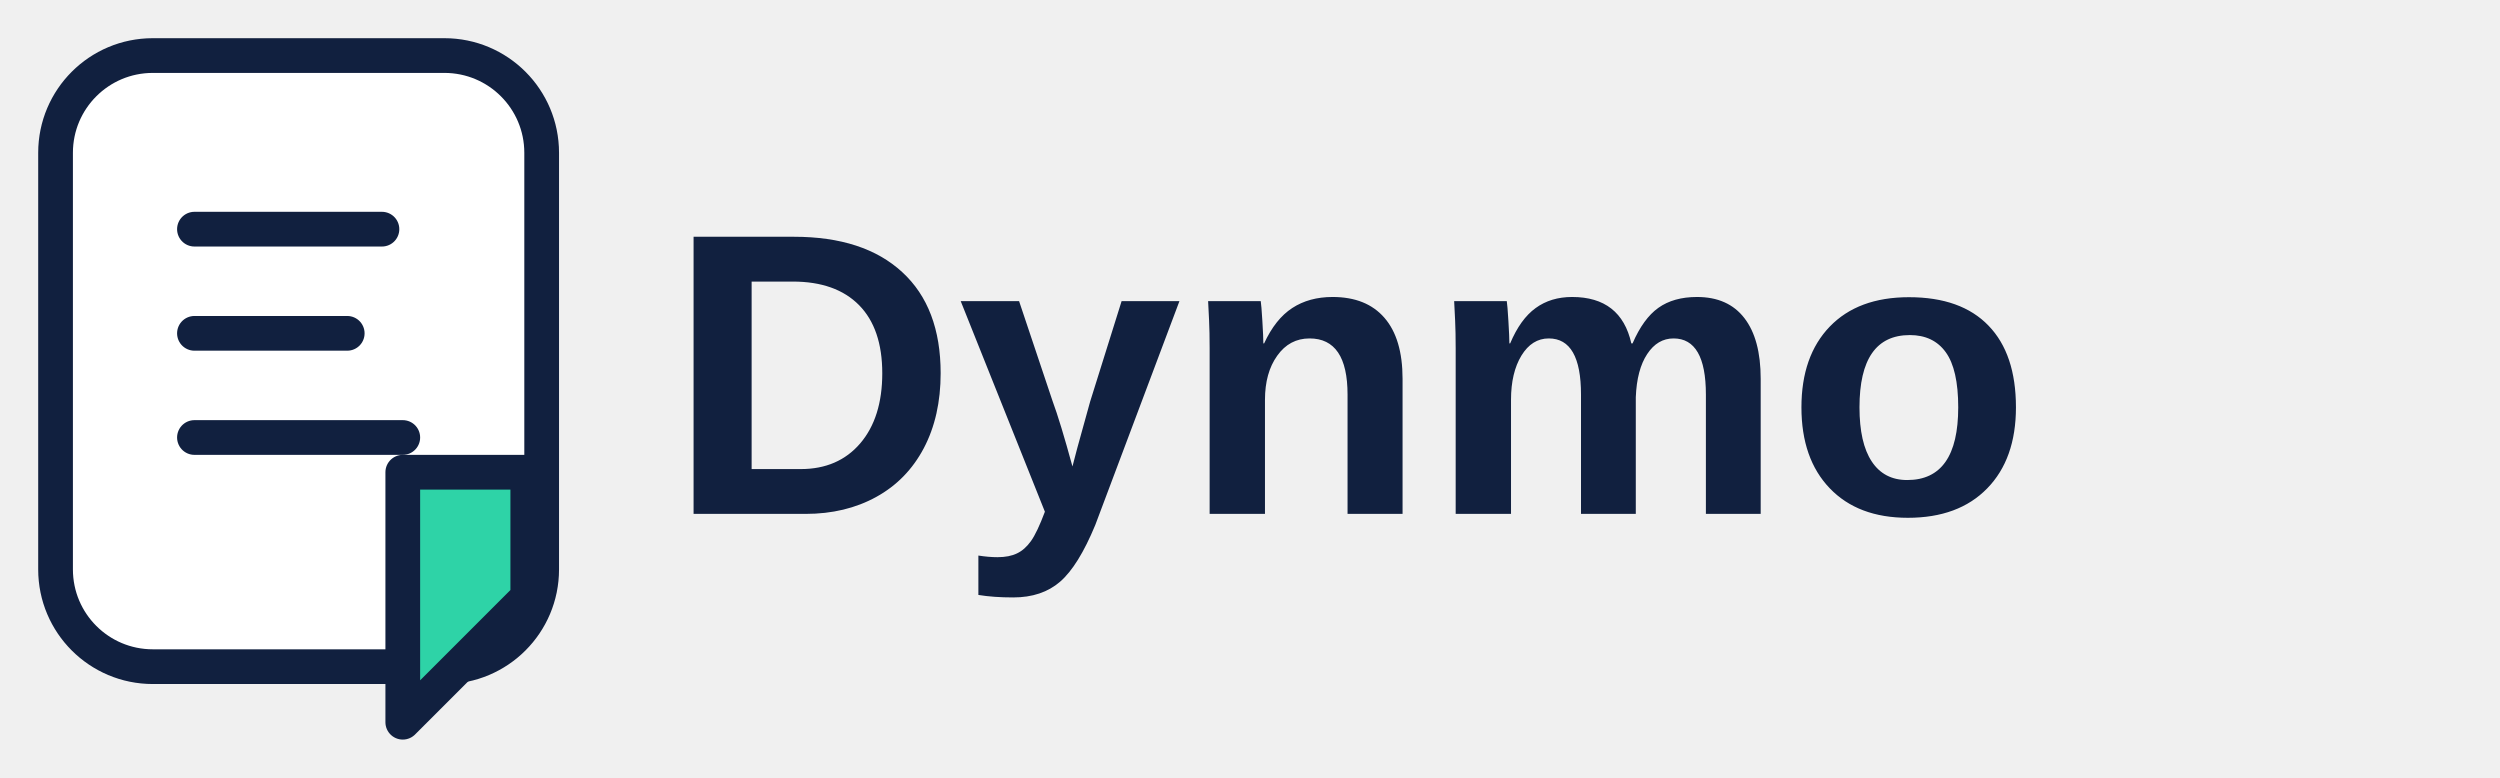
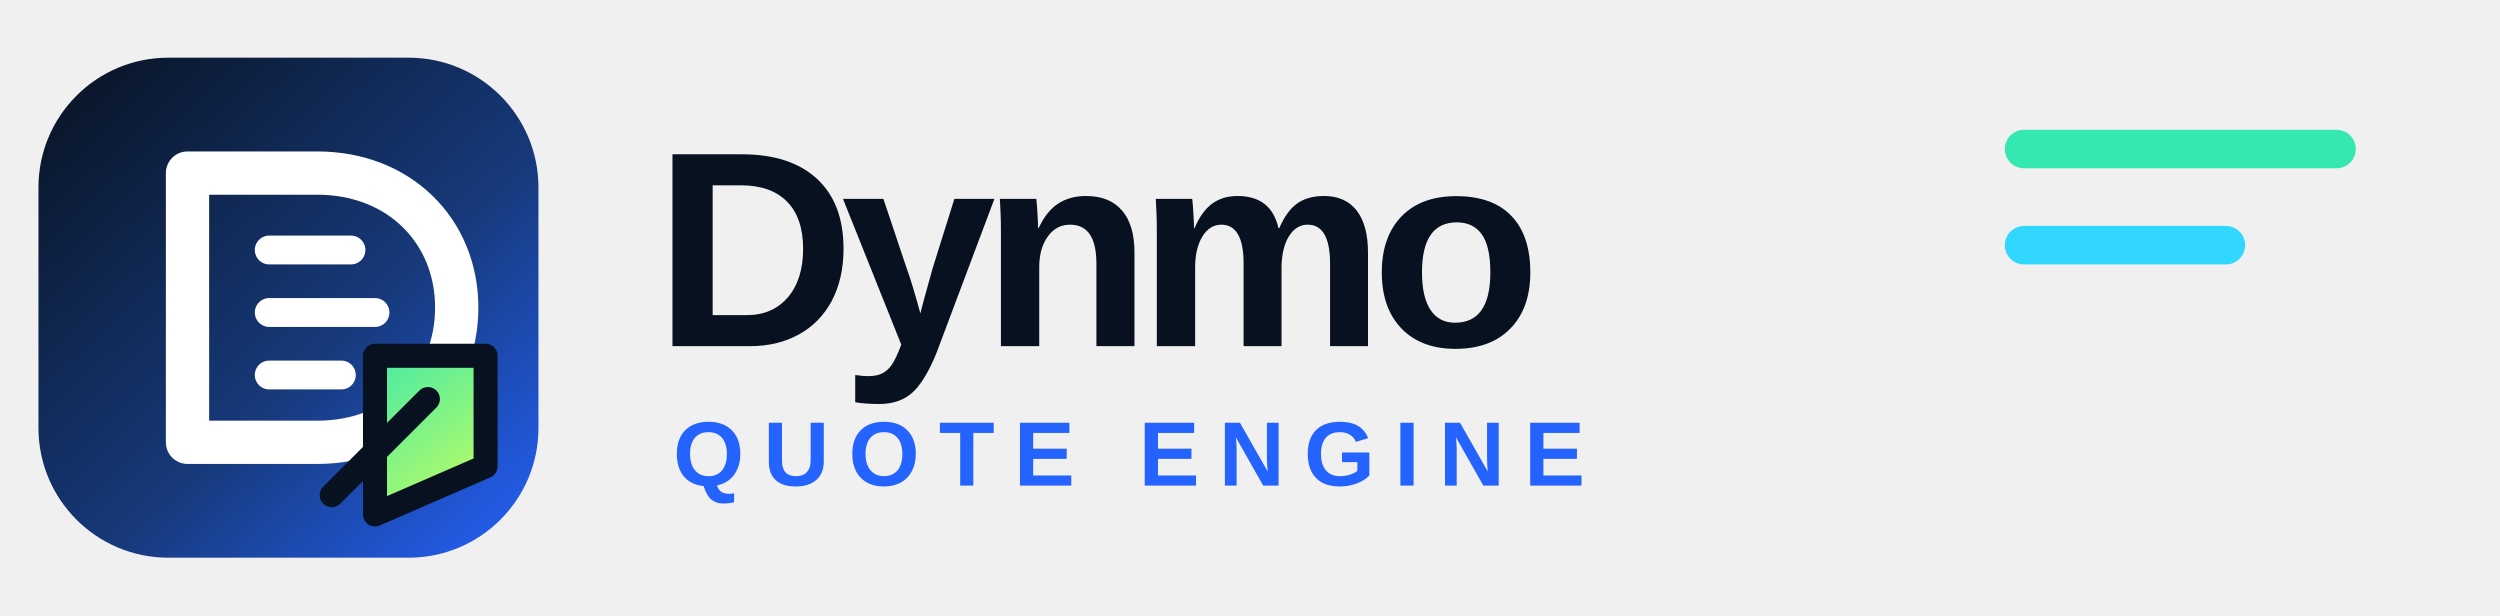
- <svg xmlns="http://www.w3.org/2000/svg" viewBox="0 0 360 112" role="img" aria-labelledby="title">
-   <rect width="360" height="112" fill="none" />
-   <g transform="translate(8 8)">
-     <rect x="0" y="0" width="70" height="88" rx="14" fill="#fff" stroke="#11203f" stroke-width="5" />
-     <path d="M20 25h27M20 40h22M20 55h30" fill="none" stroke="#11203f" stroke-width="5" stroke-linecap="round" />
-     <path d="M50 60h18v18L50 96V60Z" fill="#2ed3a7" stroke="#11203f" stroke-width="5" stroke-linejoin="round" />
-   </g>
-   <text x="96" y="74" fill="#11203f" font-family="Sora, Instrument Sans, Arial, sans-serif" font-size="58" font-weight="800">Dynmo</text>
+ <svg xmlns="http://www.w3.org/2000/svg" viewBox="0 0 520 128" role="img" aria-labelledby="title desc">
+   <defs>
+     <linearGradient id="markBg" x1="10" y1="10" x2="112" y2="118" gradientUnits="userSpaceOnUse">
+       <stop offset="0" stop-color="#08111F" />
+       <stop offset="0.58" stop-color="#173A7C" />
+       <stop offset="1" stop-color="#2563FF" />
+     </linearGradient>
+     <linearGradient id="markAccent" x1="35" y1="28" x2="98" y2="110" gradientUnits="userSpaceOnUse">
+       <stop offset="0" stop-color="#31D7FF" />
+       <stop offset="0.55" stop-color="#35E7B1" />
+       <stop offset="1" stop-color="#C9FF5C" />
+     </linearGradient>
+   </defs>
+   <rect x="8" y="12" width="104" height="104" rx="27" fill="url(#markBg)" />
+   <path d="M39 36h27c17 0 29 12 29 28s-12 28-29 28H39V36Z" fill="none" stroke="#FFFFFF" stroke-width="9" stroke-linejoin="round" />
+   <path d="M56 52h17M56 65h22M56 78h15" stroke="#FFFFFF" stroke-width="6" stroke-linecap="round" />
+   <path d="M78 74h23v23l-23 10V74Z" fill="url(#markAccent)" stroke="#08111F" stroke-width="5" stroke-linejoin="round" />
+   <path d="M89 83l-20 20" stroke="#08111F" stroke-width="5" stroke-linecap="round" />
+   <text x="136" y="72" fill="#08111F" font-family="Sora, Instrument Sans, Arial, sans-serif" font-size="58" font-weight="800" letter-spacing="-3">Dynmo</text>
+   <text x="140" y="101" fill="#2563FF" font-family="Instrument Sans, Arial, sans-serif" font-size="19" font-weight="900" letter-spacing="4">QUOTE ENGINE</text>
+   <path d="M421 31h65" stroke="#35E7B1" stroke-width="8" stroke-linecap="round" />
+   <path d="M421 51h42" stroke="#31D7FF" stroke-width="8" stroke-linecap="round" />
</svg>
